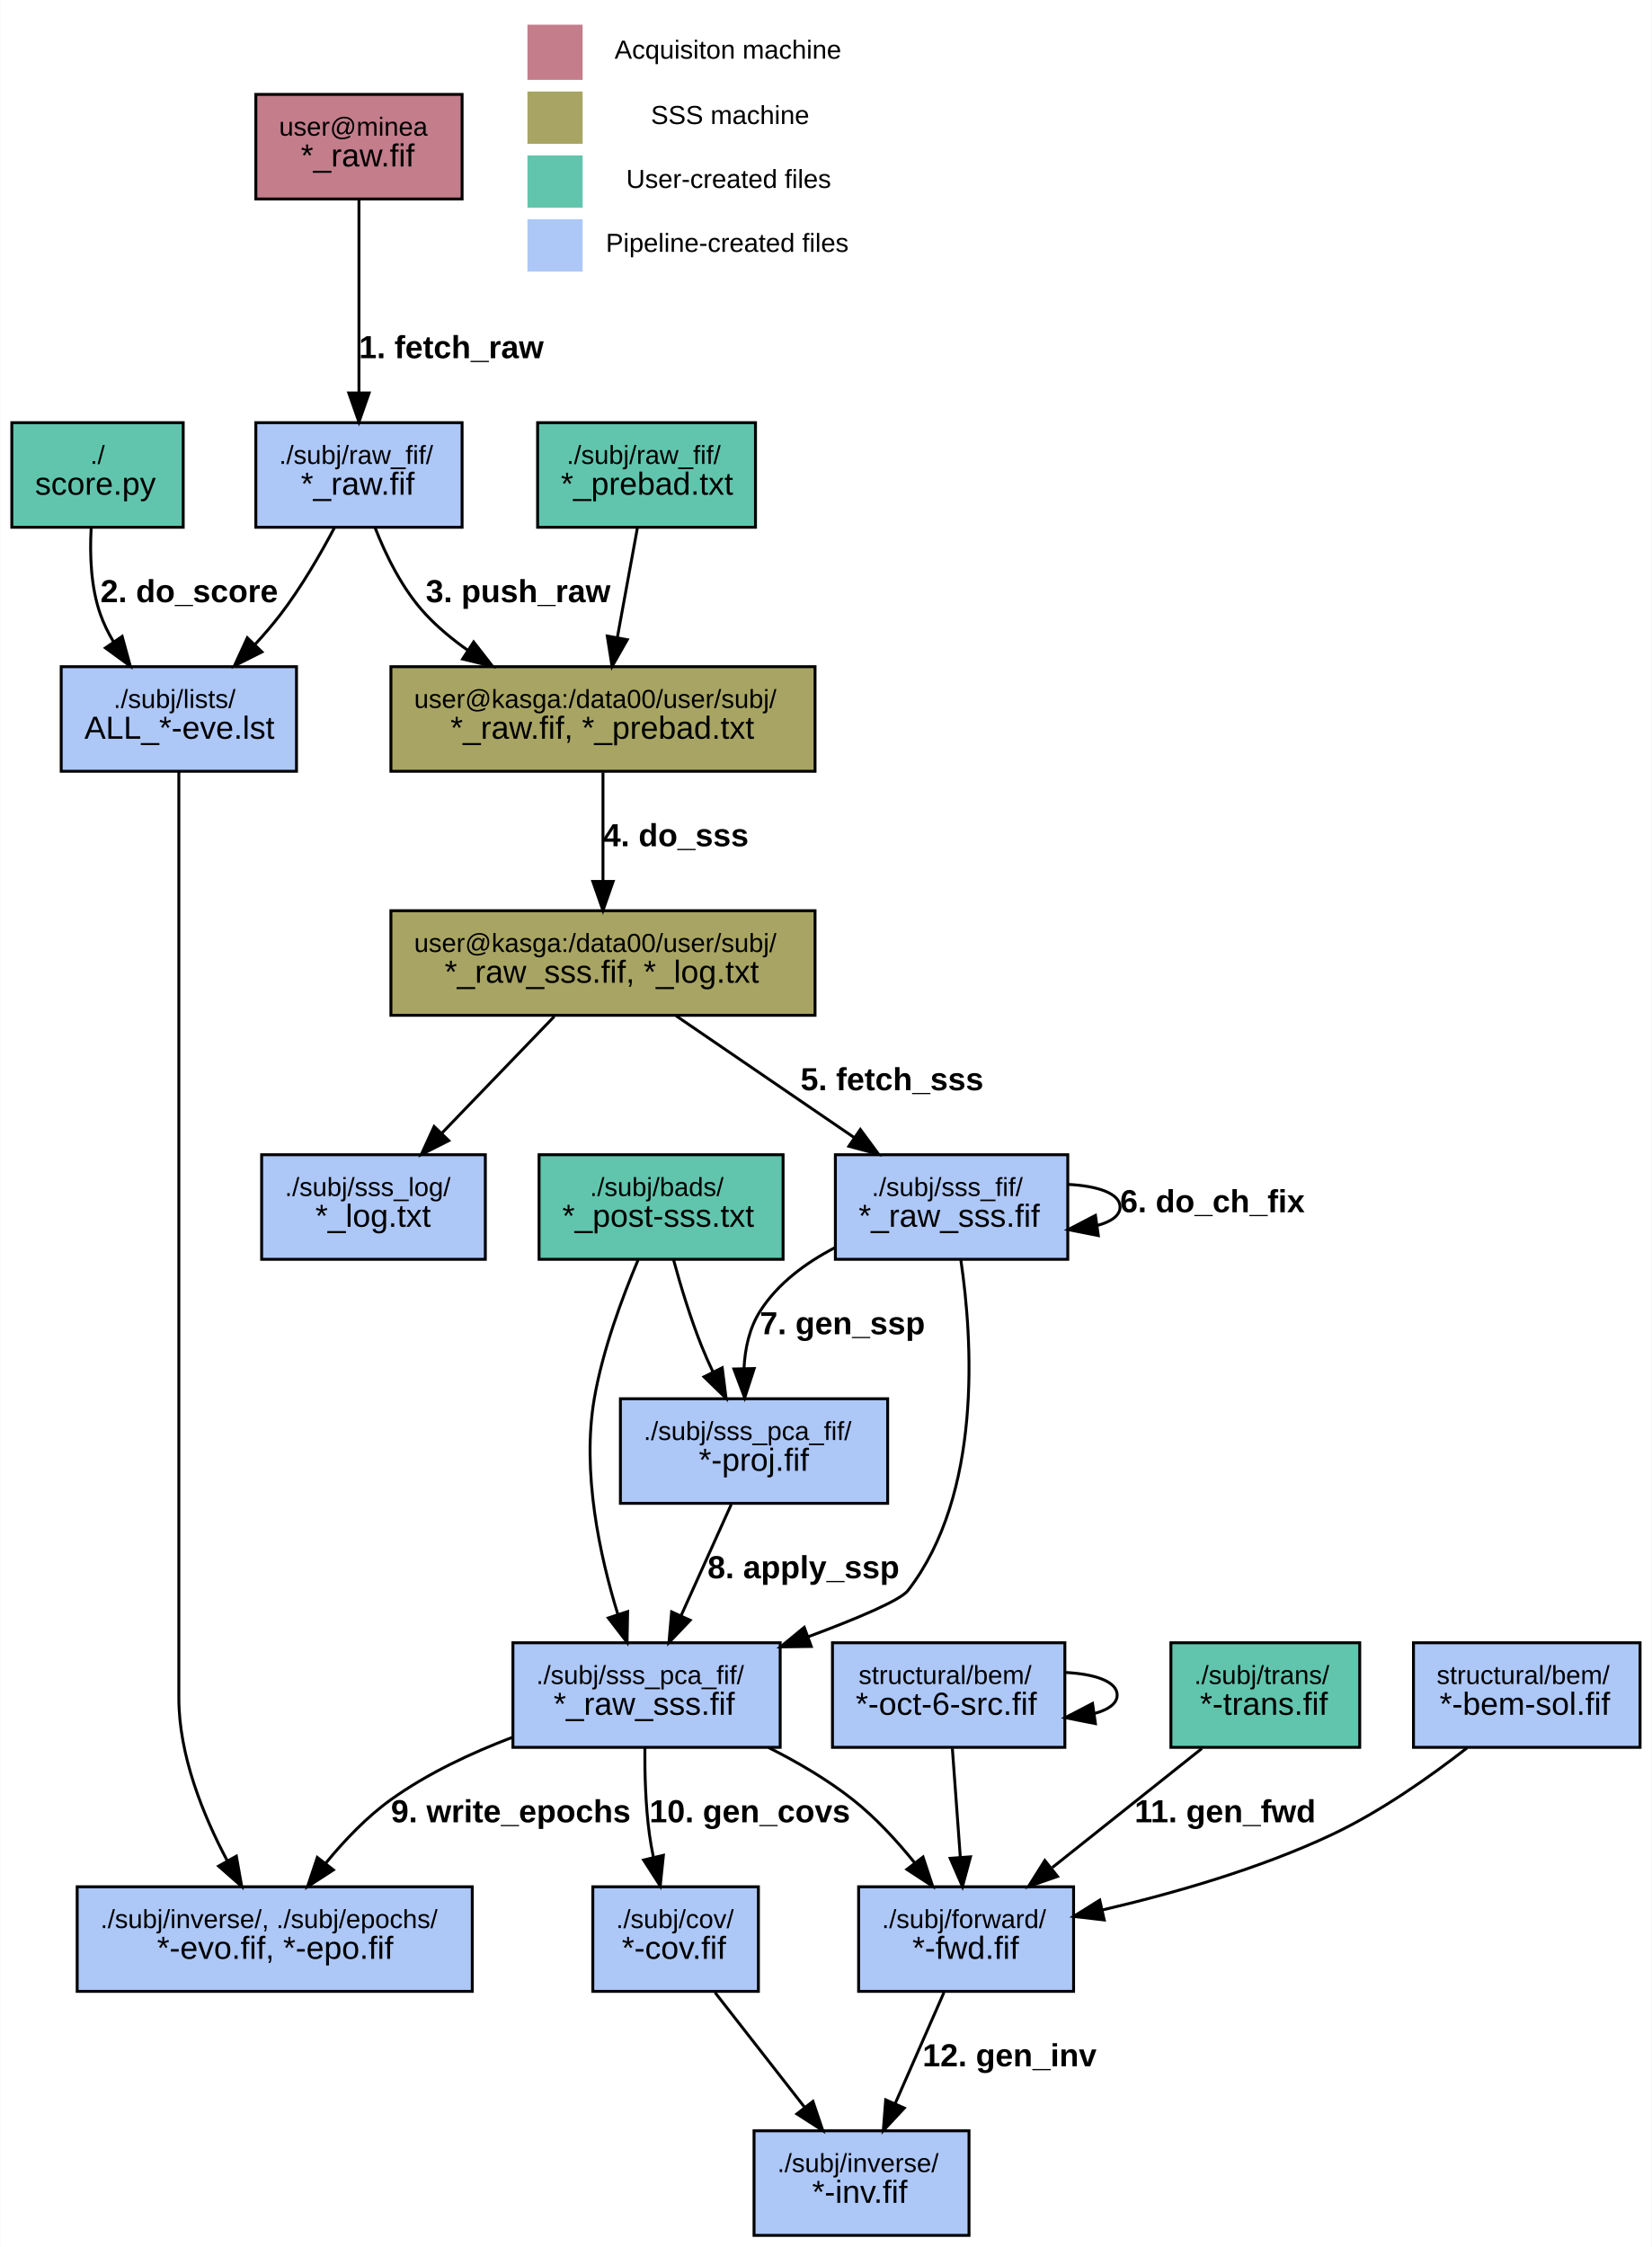
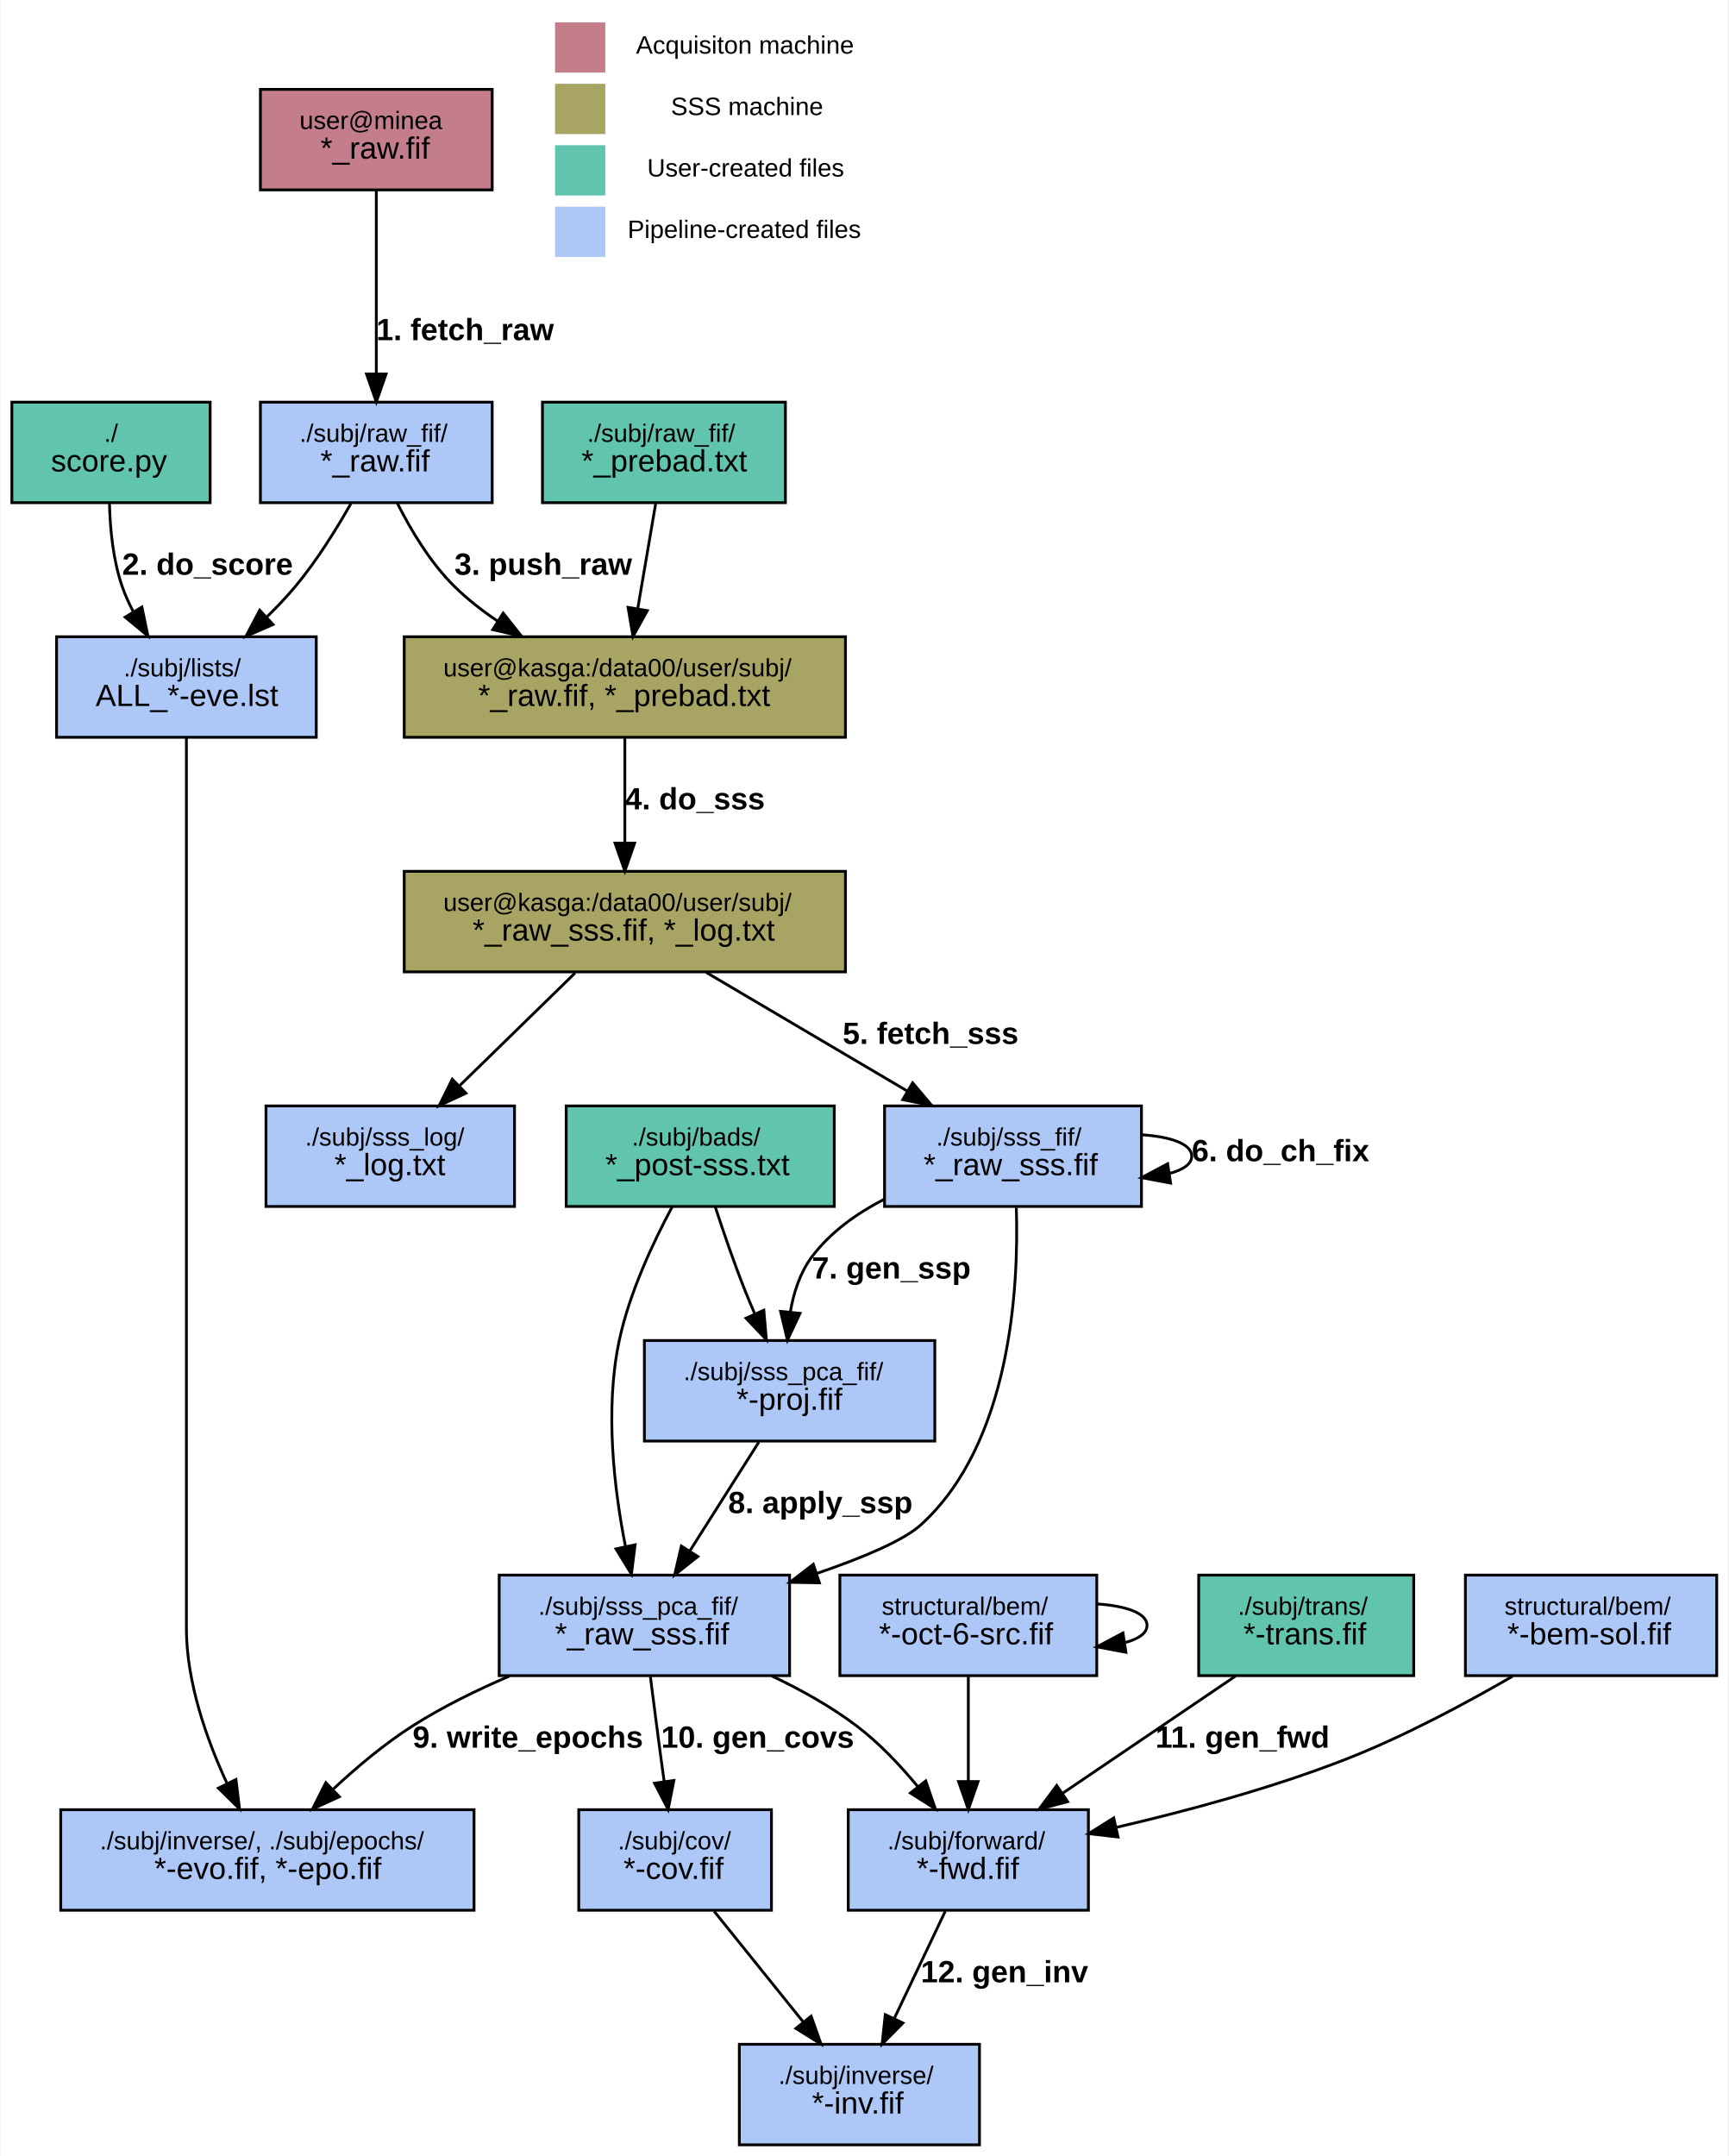
- <svg xmlns="http://www.w3.org/2000/svg" width="569pt" height="774pt" viewBox="0.00 0.00 568.50 773.50">
-   <g id="graph0" class="graph" transform="scale(1 1) rotate(0) translate(4 769.5)">
-     <polygon fill="white" stroke="none" points="-4,4 -4,-769.5 564.5,-769.5 564.5,4 -4,4" />
+ <svg xmlns="http://www.w3.org/2000/svg" width="619pt" height="772pt" viewBox="0.00 0.00 618.50 772.00">
+   <g id="graph0" class="graph" transform="scale(1 1) rotate(0) translate(4 768)">
+     <polygon fill="white" stroke="none" points="-4,4 -4,-768 614.5,-768 614.5,4 -4,4" />
    <g id="node1" class="node">
-       <polygon fill="#61c5ad" stroke="black" points="59,-624 0,-624 0,-588 59,-588 59,-624" />
-       <text text-anchor="start" x="27" y="-609.8" font-family="Arial" font-size="9.00" fill="#000000">./</text>
-       <text text-anchor="start" x="8" y="-599.2" font-family="Arial" font-size="11.00" fill="#000000">score.py</text>
+       <polygon fill="#61c5ad" stroke="black" points="71,-624 0,-624 0,-588 71,-588 71,-624" />
+       <text text-anchor="start" x="33" y="-609.8" font-family="Arial" font-size="9.00" fill="#000000">./</text>
+       <text text-anchor="start" x="14" y="-599.2" font-family="Arial" font-size="11.00" fill="#000000">score.py</text>
    </g>
    <g id="node2" class="node">
-       <polygon fill="#adc7f7" stroke="black" points="98,-540 17,-540 17,-504 98,-504 98,-540" />
-       <text text-anchor="start" x="35" y="-525.8" font-family="Arial" font-size="9.00" fill="#000000">./subj/lists/</text>
-       <text text-anchor="start" x="25" y="-515.2" font-family="Arial" font-size="11.00" fill="#000000">ALL_*-eve.lst</text>
+       <polygon fill="#adc7f7" stroke="black" points="109,-540 16,-540 16,-504 109,-504 109,-540" />
+       <text text-anchor="start" x="40" y="-525.8" font-family="Arial" font-size="9.00" fill="#000000">./subj/lists/</text>
+       <text text-anchor="start" x="30" y="-515.2" font-family="Arial" font-size="11.00" fill="#000000">ALL_*-eve.lst</text>
    </g>
    <g id="edge1" class="edge">
-       <path fill="none" stroke="black" d="M27.312,-587.57C26.805,-578.5 27.187,-567.39 30.5,-558 31.623,-554.82 33.158,-551.69 34.93,-548.7" />
-       <polygon fill="black" stroke="black" points="37.988,-550.43 40.781,-540.21 32.224,-546.458 37.988,-550.43" />
-       <text text-anchor="start" x="30.5" y="-562.2" font-family="Arial" font-weight="bold" font-size="11.00">2. do_score</text>
+       <path fill="none" stroke="black" d="M34.955,-587.61C35.171,-578.56 36.233,-567.44 39.5,-558 40.57,-554.91 41.974,-551.82 43.563,-548.83" />
+       <polygon fill="black" stroke="black" points="46.564,-550.631 48.729,-540.26 40.569,-547.017 46.564,-550.631" />
+       <text text-anchor="start" x="39.5" y="-562.2" font-family="Arial" font-weight="bold" font-size="11.00">2. do_score</text>
    </g>
    <g id="node3" class="node">
-       <polygon fill="#adc7f7" stroke="black" points="158.5,-120 22.5,-120 22.5,-84 158.5,-84 158.5,-120" />
-       <text text-anchor="start" x="30.5" y="-105.8" font-family="Arial" font-size="9.00" fill="#000000">./subj/inverse/, ./subj/epochs/</text>
-       <text text-anchor="start" x="50" y="-95.2" font-family="Arial" font-size="11.00" fill="#000000">*-evo.fif, *-epo.fif</text>
+       <polygon fill="#adc7f7" stroke="black" points="165.5,-120 17.5,-120 17.5,-84 165.5,-84 165.5,-120" />
+       <text text-anchor="start" x="31.5" y="-105.8" font-family="Arial" font-size="9.00" fill="#000000">./subj/inverse/, ./subj/epochs/</text>
+       <text text-anchor="start" x="51" y="-95.2" font-family="Arial" font-size="11.00" fill="#000000">*-evo.fif, *-epo.fif</text>
    </g>
    <g id="edge2" class="edge">
-       <path fill="none" stroke="black" d="M57.5,-503.72C57.5,-487.13 57.5,-461.35 57.5,-439 57.5,-439 57.5,-439 57.5,-185 57.5,-165.3 65.796,-144.74 74.069,-129.14" />
-       <polygon fill="black" stroke="black" points="77.296,-130.543 79.143,-120.11 71.193,-127.113 77.296,-130.543" />
+       <path fill="none" stroke="black" d="M62.5,-503.72C62.5,-487.13 62.5,-461.35 62.5,-439 62.5,-439 62.5,-439 62.5,-185 62.5,-165.62 69.791,-145.06 77.061,-129.37" />
+       <polygon fill="black" stroke="black" points="80.254,-130.809 81.52,-120.29 73.97,-127.723 80.254,-130.809" />
    </g>
    <g id="node4" class="node">
-       <polygon fill="#61c5ad" stroke="black" points="256,-624 181,-624 181,-588 256,-588 256,-624" />
-       <text text-anchor="start" x="191" y="-609.8" font-family="Arial" font-size="9.00" fill="#000000">./subj/raw_fif/</text>
-       <text text-anchor="start" x="189" y="-599.2" font-family="Arial" font-size="11.00" fill="#000000">*_prebad.txt</text>
+       <polygon fill="#61c5ad" stroke="black" points="277,-624 190,-624 190,-588 277,-588 277,-624" />
+       <text text-anchor="start" x="206" y="-609.8" font-family="Arial" font-size="9.00" fill="#000000">./subj/raw_fif/</text>
+       <text text-anchor="start" x="204" y="-599.2" font-family="Arial" font-size="11.00" fill="#000000">*_prebad.txt</text>
    </g>
    <g id="node5" class="node">
-       <polygon fill="#a8a564" stroke="black" points="276.5,-540 130.5,-540 130.5,-504 276.5,-504 276.5,-540" />
-       <text text-anchor="start" x="138.5" y="-525.8" font-family="Arial" font-size="9.00" fill="#000000">user@kasga:/data00/user/subj/</text>
-       <text text-anchor="start" x="151" y="-515.2" font-family="Arial" font-size="11.00" fill="#000000">*_raw.fif, *_prebad.txt</text>
+       <polygon fill="#a8a564" stroke="black" points="298.5,-540 140.5,-540 140.5,-504 298.5,-504 298.5,-540" />
+       <text text-anchor="start" x="154.5" y="-525.8" font-family="Arial" font-size="9.00" fill="#000000">user@kasga:/data00/user/subj/</text>
+       <text text-anchor="start" x="167" y="-515.2" font-family="Arial" font-size="11.00" fill="#000000">*_raw.fif, *_prebad.txt</text>
    </g>
    <g id="edge3" class="edge">
-       <path fill="none" stroke="black" d="M215.32,-587.61C213.34,-576.77 210.74,-562.6 208.49,-550.29" />
-       <polygon fill="black" stroke="black" points="211.866,-549.291 206.63,-540.08 204.979,-550.545 211.866,-549.291" />
+       <path fill="none" stroke="black" d="M230.53,-587.61C228.68,-576.77 226.26,-562.6 224.16,-550.29" />
+       <polygon fill="black" stroke="black" points="227.55,-549.35 222.42,-540.08 220.65,-550.526 227.55,-549.35" />
    </g>
    <g id="node6" class="node">
-       <polygon fill="#a8a564" stroke="black" points="276.5,-456 130.5,-456 130.5,-420 276.5,-420 276.5,-456" />
-       <text text-anchor="start" x="138.5" y="-441.8" font-family="Arial" font-size="9.00" fill="#000000">user@kasga:/data00/user/subj/</text>
-       <text text-anchor="start" x="149" y="-431.2" font-family="Arial" font-size="11.00" fill="#000000">*_raw_sss.fif, *_log.txt</text>
+       <polygon fill="#a8a564" stroke="black" points="298.5,-456 140.5,-456 140.5,-420 298.5,-420 298.5,-456" />
+       <text text-anchor="start" x="154.5" y="-441.8" font-family="Arial" font-size="9.00" fill="#000000">user@kasga:/data00/user/subj/</text>
+       <text text-anchor="start" x="165" y="-431.2" font-family="Arial" font-size="11.00" fill="#000000">*_raw_sss.fif, *_log.txt</text>
    </g>
    <g id="edge4" class="edge">
-       <path fill="none" stroke="black" d="M203.5,-503.61C203.5,-492.77 203.5,-478.6 203.5,-466.29" />
-       <polygon fill="black" stroke="black" points="207,-466.08 203.5,-456.08 200,-466.08 207,-466.08" />
-       <text text-anchor="start" x="203.5" y="-478.2" font-family="Arial" font-weight="bold" font-size="11.00">4. do_sss</text>
+       <path fill="none" stroke="black" d="M219.5,-503.61C219.5,-492.77 219.5,-478.6 219.5,-466.29" />
+       <polygon fill="black" stroke="black" points="223,-466.08 219.5,-456.08 216,-466.08 223,-466.08" />
+       <text text-anchor="start" x="219.5" y="-478.2" font-family="Arial" font-weight="bold" font-size="11.00">4. do_sss</text>
    </g>
    <g id="node7" class="node">
-       <polygon fill="#adc7f7" stroke="black" points="363.5,-372 283.5,-372 283.5,-336 363.5,-336 363.5,-372" />
-       <text text-anchor="start" x="296" y="-357.8" font-family="Arial" font-size="9.00" fill="#000000">./subj/sss_fif/</text>
-       <text text-anchor="start" x="291.5" y="-347.2" font-family="Arial" font-size="11.00" fill="#000000">*_raw_sss.fif</text>
+       <polygon fill="#adc7f7" stroke="black" points="404.5,-372 312.5,-372 312.5,-336 404.5,-336 404.5,-372" />
+       <text text-anchor="start" x="331" y="-357.8" font-family="Arial" font-size="9.00" fill="#000000">./subj/sss_fif/</text>
+       <text text-anchor="start" x="326.5" y="-347.2" font-family="Arial" font-size="11.00" fill="#000000">*_raw_sss.fif</text>
    </g>
    <g id="edge5" class="edge">
-       <path fill="none" stroke="black" d="M228.66,-419.81C246.5,-407.62 270.63,-391.13 290.08,-377.84" />
-       <polygon fill="black" stroke="black" points="292.097,-380.701 298.38,-372.17 288.148,-374.921 292.097,-380.701" />
-       <text text-anchor="start" x="271.5" y="-394.2" font-family="Arial" font-weight="bold" font-size="11.00">5. fetch_sss</text>
+       <path fill="none" stroke="black" d="M248.64,-419.81C269.58,-407.46 298.01,-390.69 320.7,-377.3" />
+       <polygon fill="black" stroke="black" points="322.564,-380.264 329.4,-372.17 319.008,-374.234 322.564,-380.264" />
+       <text text-anchor="start" x="297.5" y="-394.2" font-family="Arial" font-weight="bold" font-size="11.00">5. fetch_sss</text>
    </g>
    <g id="node8" class="node">
-       <polygon fill="#adc7f7" stroke="black" points="163,-372 86,-372 86,-336 163,-336 163,-372" />
-       <text text-anchor="start" x="94" y="-357.8" font-family="Arial" font-size="9.00" fill="#000000">./subj/sss_log/</text>
-       <text text-anchor="start" x="104.5" y="-347.2" font-family="Arial" font-size="11.00" fill="#000000">*_log.txt</text>
+       <polygon fill="#adc7f7" stroke="black" points="180,-372 91,-372 91,-336 180,-336 180,-372" />
+       <text text-anchor="start" x="105" y="-357.8" font-family="Arial" font-size="9.00" fill="#000000">./subj/sss_log/</text>
+       <text text-anchor="start" x="115.5" y="-347.2" font-family="Arial" font-size="11.00" fill="#000000">*_log.txt</text>
    </g>
    <g id="edge6" class="edge">
-       <path fill="none" stroke="black" d="M186.75,-419.61C175.46,-407.9 160.42,-392.29 147.96,-379.35" />
-       <polygon fill="black" stroke="black" points="150.417,-376.856 140.96,-372.08 145.375,-381.711 150.417,-376.856" />
+       <path fill="none" stroke="black" d="M201.69,-419.61C189.69,-407.9 173.7,-392.29 160.44,-379.35" />
+       <polygon fill="black" stroke="black" points="162.598,-376.566 153,-372.08 157.706,-381.572 162.598,-376.566" />
    </g>
    <g id="edge7" class="edge">
-       <path fill="none" stroke="black" d="M363.62,-361.78C373.83,-361.27 381.5,-358.68 381.5,-354 381.5,-351.08 378.5,-348.97 373.76,-347.67" />
-       <polygon fill="black" stroke="black" points="374.015,-344.171 363.62,-346.22 373.024,-351.1 374.015,-344.171" />
-       <text text-anchor="start" x="381.5" y="-352.2" font-family="Arial" font-weight="bold" font-size="11.00">6. do_ch_fix</text>
+       <path fill="none" stroke="black" d="M404.52,-361.68C414.91,-360.99 422.5,-358.43 422.5,-354 422.5,-351.23 419.53,-349.19 414.77,-347.88" />
+       <polygon fill="black" stroke="black" points="414.933,-344.365 404.52,-346.32 413.88,-351.285 414.933,-344.365" />
+       <text text-anchor="start" x="422.5" y="-352.2" font-family="Arial" font-weight="bold" font-size="11.00">6. do_ch_fix</text>
    </g>
    <g id="node10" class="node">
-       <polygon fill="#adc7f7" stroke="black" points="264.5,-204 172.5,-204 172.5,-168 264.5,-168 264.5,-204" />
-       <text text-anchor="start" x="180.5" y="-189.8" font-family="Arial" font-size="9.00" fill="#000000">./subj/sss_pca_fif/</text>
-       <text text-anchor="start" x="186.5" y="-179.2" font-family="Arial" font-size="11.00" fill="#000000">*_raw_sss.fif</text>
+       <polygon fill="#adc7f7" stroke="black" points="278.5,-204 174.5,-204 174.5,-168 278.5,-168 278.5,-204" />
+       <text text-anchor="start" x="188.5" y="-189.8" font-family="Arial" font-size="9.00" fill="#000000">./subj/sss_pca_fif/</text>
+       <text text-anchor="start" x="194.5" y="-179.2" font-family="Arial" font-size="11.00" fill="#000000">*_raw_sss.fif</text>
    </g>
    <g id="edge8" class="edge">
-       <path fill="none" stroke="black" d="M326.71,-335.66C330.72,-308.44 334.22,-255.35 308.5,-222 305.89,-218.61 291.04,-212.36 274.14,-206.07" />
-       <polygon fill="black" stroke="black" points="275.194,-202.729 264.6,-202.58 272.789,-209.303 275.194,-202.729" />
+       <path fill="none" stroke="black" d="M359.69,-335.55C360.59,-307.19 357.8,-251.32 325.5,-222 319.24,-216.32 304.51,-210.15 288.27,-204.61" />
+       <polygon fill="black" stroke="black" points="289.183,-201.226 278.59,-201.42 286.992,-207.874 289.183,-201.226" />
    </g>
    <g id="node11" class="node">
-       <polygon fill="#adc7f7" stroke="black" points="301.5,-288 209.5,-288 209.5,-252 301.5,-252 301.5,-288" />
-       <text text-anchor="start" x="217.5" y="-273.8" font-family="Arial" font-size="9.00" fill="#000000">./subj/sss_pca_fif/</text>
-       <text text-anchor="start" x="236.5" y="-263.2" font-family="Arial" font-size="11.00" fill="#000000">*-proj.fif</text>
+       <polygon fill="#adc7f7" stroke="black" points="330.5,-288 226.5,-288 226.5,-252 330.5,-252 330.5,-288" />
+       <text text-anchor="start" x="240.5" y="-273.8" font-family="Arial" font-size="9.00" fill="#000000">./subj/sss_pca_fif/</text>
+       <text text-anchor="start" x="259.5" y="-263.2" font-family="Arial" font-size="11.00" fill="#000000">*-proj.fif</text>
    </g>
    <g id="edge9" class="edge">
-       <path fill="none" stroke="black" d="M283.4,-340.04C273.29,-334.8 263.59,-327.65 257.5,-318 253.9,-312.29 252.41,-305.36 252.05,-298.6" />
-       <polygon fill="black" stroke="black" points="255.555,-298.396 252.28,-288.32 248.557,-298.239 255.555,-298.396" />
-       <text text-anchor="start" x="257.5" y="-310.2" font-family="Arial" font-weight="bold" font-size="11.00">7. gen_ssp</text>
+       <path fill="none" stroke="black" d="M312.29,-338.54C302.47,-333.48 293.09,-326.78 286.5,-318 282.23,-312.31 279.93,-305.13 278.75,-298.12" />
+       <polygon fill="black" stroke="black" points="282.229,-297.732 277.73,-288.14 275.265,-298.444 282.229,-297.732" />
+       <text text-anchor="start" x="286.5" y="-310.2" font-family="Arial" font-weight="bold" font-size="11.00">7. gen_ssp</text>
    </g>
    <g id="node9" class="node">
-       <polygon fill="#adc7f7" stroke="black" points="329.5,-36 255.5,-36 255.5,-0 329.5,-0 329.5,-36" />
-       <text text-anchor="start" x="263.5" y="-21.8" font-family="Arial" font-size="9.00" fill="#000000">./subj/inverse/</text>
-       <text text-anchor="start" x="275.5" y="-11.2" font-family="Arial" font-size="11.00" fill="#000000">*-inv.fif</text>
+       <polygon fill="#adc7f7" stroke="black" points="346.5,-36 260.5,-36 260.5,-0 346.5,-0 346.5,-36" />
+       <text text-anchor="start" x="274.5" y="-21.8" font-family="Arial" font-size="9.00" fill="#000000">./subj/inverse/</text>
+       <text text-anchor="start" x="286.5" y="-11.2" font-family="Arial" font-size="11.00" fill="#000000">*-inv.fif</text>
    </g>
    <g id="edge10" class="edge">
-       <path fill="none" stroke="black" d="M172.47,-171.51C158.26,-166.12 143.06,-159.01 130.5,-150 122.19,-144.04 114.51,-135.99 108.15,-128.23" />
-       <polygon fill="black" stroke="black" points="110.697,-125.803 101.8,-120.05 105.167,-130.095 110.697,-125.803" />
-       <text text-anchor="start" x="130.5" y="-142.2" font-family="Arial" font-weight="bold" font-size="11.00">9. write_epochs</text>
+       <path fill="none" stroke="black" d="M178.15,-167.83C166.42,-162.81 154.18,-156.8 143.5,-150 133.44,-143.59 123.46,-135.21 114.98,-127.29" />
+       <polygon fill="black" stroke="black" points="117.281,-124.646 107.65,-120.23 112.424,-129.688 117.281,-124.646" />
+       <text text-anchor="start" x="143.5" y="-142.2" font-family="Arial" font-weight="bold" font-size="11.00">9. write_epochs</text>
    </g>
    <g id="node12" class="node">
-       <polygon fill="#adc7f7" stroke="black" points="365.5,-120 291.5,-120 291.5,-84 365.5,-84 365.5,-120" />
-       <text text-anchor="start" x="299.5" y="-105.8" font-family="Arial" font-size="9.00" fill="#000000">./subj/forward/</text>
-       <text text-anchor="start" x="310" y="-95.2" font-family="Arial" font-size="11.00" fill="#000000">*-fwd.fif</text>
+       <polygon fill="#adc7f7" stroke="black" points="385.5,-120 299.5,-120 299.5,-84 385.5,-84 385.5,-120" />
+       <text text-anchor="start" x="313.5" y="-105.8" font-family="Arial" font-size="9.00" fill="#000000">./subj/forward/</text>
+       <text text-anchor="start" x="324" y="-95.2" font-family="Arial" font-size="11.00" fill="#000000">*-fwd.fif</text>
    </g>
    <g id="edge11" class="edge">
-       <path fill="none" stroke="black" d="M260.42,-167.96C270.44,-162.93 280.76,-156.9 289.5,-150 297.32,-143.83 304.66,-135.85 310.81,-128.23" />
-       <polygon fill="black" stroke="black" points="313.671,-130.251 316.99,-120.19 308.121,-125.985 313.671,-130.251" />
+       <path fill="none" stroke="black" d="M272.14,-167.88C282.62,-162.92 293.35,-156.93 302.5,-150 310.53,-143.92 318.05,-135.96 324.36,-128.33" />
+       <polygon fill="black" stroke="black" points="327.256,-130.31 330.7,-120.29 321.76,-125.975 327.256,-130.31" />
    </g>
    <g id="node13" class="node">
-       <polygon fill="#adc7f7" stroke="black" points="257,-120 200,-120 200,-84 257,-84 257,-120" />
-       <text text-anchor="start" x="208" y="-105.8" font-family="Arial" font-size="9.00" fill="#000000">./subj/cov/</text>
-       <text text-anchor="start" x="210" y="-95.2" font-family="Arial" font-size="11.00" fill="#000000">*-cov.fif</text>
+       <polygon fill="#adc7f7" stroke="black" points="272,-120 203,-120 203,-84 272,-84 272,-120" />
+       <text text-anchor="start" x="217" y="-105.8" font-family="Arial" font-size="9.00" fill="#000000">./subj/cov/</text>
+       <text text-anchor="start" x="219" y="-95.2" font-family="Arial" font-size="11.00" fill="#000000">*-cov.fif</text>
    </g>
    <g id="edge12" class="edge">
-       <path fill="none" stroke="black" d="M217.92,-167.96C217.85,-159 218.15,-147.86 219.5,-138 219.85,-135.44 220.32,-132.81 220.86,-130.18" />
-       <polygon fill="black" stroke="black" points="224.303,-130.828 223.21,-120.29 217.493,-129.21 224.303,-130.828" />
-       <text text-anchor="start" x="219.5" y="-142.2" font-family="Arial" font-weight="bold" font-size="11.00">10. gen_covs</text>
+       <path fill="none" stroke="black" d="M228.66,-167.58C229.78,-158.72 231.18,-147.78 232.5,-138 232.85,-135.45 233.21,-132.79 233.58,-130.13" />
+       <polygon fill="black" stroke="black" points="237.066,-130.473 235.01,-120.08 230.136,-129.487 237.066,-130.473" />
+       <text text-anchor="start" x="232.5" y="-142.2" font-family="Arial" font-weight="bold" font-size="11.00">10. gen_covs</text>
    </g>
    <g id="edge13" class="edge">
-       <path fill="none" stroke="black" d="M247.65,-251.61C242.67,-240.56 236.11,-226.03 230.48,-213.55" />
-       <polygon fill="black" stroke="black" points="233.511,-211.757 226.21,-204.08 227.13,-214.635 233.511,-211.757" />
-       <text text-anchor="start" x="239.5" y="-226.2" font-family="Arial" font-weight="bold" font-size="11.00">8. apply_ssp</text>
+       <path fill="none" stroke="black" d="M267.47,-251.61C260.32,-240.34 250.88,-225.45 242.87,-212.81" />
+       <polygon fill="black" stroke="black" points="245.643,-210.648 237.33,-204.08 239.733,-214.399 245.643,-210.648" />
+       <text text-anchor="start" x="256.5" y="-226.2" font-family="Arial" font-weight="bold" font-size="11.00">8. apply_ssp</text>
    </g>
    <g id="edge14" class="edge">
-       <path fill="none" stroke="black" d="M320.87,-83.61C316.01,-72.555 309.63,-58.027 304.16,-45.548" />
-       <polygon fill="black" stroke="black" points="307.228,-43.83 300,-36.084 300.82,-46.647 307.228,-43.83" />
-       <text text-anchor="start" x="313.5" y="-58.2" font-family="Arial" font-weight="bold" font-size="11.00">12. gen_inv</text>
+       <path fill="none" stroke="black" d="M334.23,-83.61C328.92,-72.446 321.92,-57.739 315.95,-45.177" />
+       <polygon fill="black" stroke="black" points="319.083,-43.614 311.63,-36.084 312.76,-46.618 319.083,-43.614" />
+       <text text-anchor="start" x="325.5" y="-58.2" font-family="Arial" font-weight="bold" font-size="11.00">12. gen_inv</text>
    </g>
    <g id="edge15" class="edge">
-       <path fill="none" stroke="black" d="M242.07,-83.61C251.04,-72.118 262.94,-56.871 272.93,-44.075" />
-       <polygon fill="black" stroke="black" points="275.774,-46.12 279.17,-36.084 270.257,-41.812 275.774,-46.12" />
+       <path fill="none" stroke="black" d="M251.5,-83.61C260.75,-72.118 273.02,-56.871 283.32,-44.075" />
+       <polygon fill="black" stroke="black" points="286.208,-46.069 289.75,-36.084 280.754,-41.681 286.208,-46.069" />
    </g>
    <g id="node14" class="node">
-       <polygon fill="#adc7f7" stroke="black" points="155,-624 84,-624 84,-588 155,-588 155,-624" />
-       <text text-anchor="start" x="92" y="-609.8" font-family="Arial" font-size="9.00" fill="#000000">./subj/raw_fif/</text>
-       <text text-anchor="start" x="99.5" y="-599.2" font-family="Arial" font-size="11.00" fill="#000000">*_raw.fif</text>
+       <polygon fill="#adc7f7" stroke="black" points="172,-624 89,-624 89,-588 172,-588 172,-624" />
+       <text text-anchor="start" x="103" y="-609.8" font-family="Arial" font-size="9.00" fill="#000000">./subj/raw_fif/</text>
+       <text text-anchor="start" x="110.5" y="-599.2" font-family="Arial" font-size="11.00" fill="#000000">*_raw.fif</text>
    </g>
    <g id="edge16" class="edge">
-       <path fill="none" stroke="black" d="M111.03,-587.79C106.15,-578.58 99.593,-567.27 92.5,-558 89.855,-554.55 86.888,-551.09 83.829,-547.77" />
-       <polygon fill="black" stroke="black" points="86.098,-545.081 76.633,-540.32 81.063,-549.944 86.098,-545.081" />
+       <path fill="none" stroke="black" d="M121.4,-587.68C116.17,-578.44 109.12,-567.12 101.5,-558 98.383,-554.27 94.867,-550.57 91.256,-547.05" />
+       <polygon fill="black" stroke="black" points="93.518,-544.374 83.806,-540.14 88.758,-549.507 93.518,-544.374" />
    </g>
    <g id="edge17" class="edge">
-       <path fill="none" stroke="black" d="M125.04,-587.87C128.8,-578.24 134.55,-566.49 142.5,-558 146.77,-553.44 151.77,-549.3 157.04,-545.6" />
-       <polygon fill="black" stroke="black" points="158.978,-548.515 165.48,-540.15 155.181,-542.634 158.978,-548.515" />
-       <text text-anchor="start" x="142.5" y="-562.2" font-family="Arial" font-weight="bold" font-size="11.00">3. push_raw</text>
+       <path fill="none" stroke="black" d="M138,-587.89C142.83,-578.28 149.83,-566.53 158.5,-558 163.07,-553.5 168.33,-549.38 173.81,-545.67" />
+       <polygon fill="black" stroke="black" points="175.933,-548.469 182.52,-540.17 172.196,-542.55 175.933,-548.469" />
+       <text text-anchor="start" x="158.5" y="-562.2" font-family="Arial" font-weight="bold" font-size="11.00">3. push_raw</text>
    </g>
    <g id="node15" class="node">
-       <polygon fill="#c37d8b" stroke="black" points="155,-737 84,-737 84,-701 155,-701 155,-737" />
-       <text text-anchor="start" x="92" y="-722.8" font-family="Arial" font-size="9.00" fill="#000000">user@minea</text>
-       <text text-anchor="start" x="99.5" y="-712.2" font-family="Arial" font-size="11.00" fill="#000000">*_raw.fif</text>
+       <polygon fill="#c37d8b" stroke="black" points="172,-736 89,-736 89,-700 172,-700 172,-736" />
+       <text text-anchor="start" x="103" y="-721.8" font-family="Arial" font-size="9.00" fill="#000000">user@minea</text>
+       <text text-anchor="start" x="110.5" y="-711.2" font-family="Arial" font-size="11.00" fill="#000000">*_raw.fif</text>
    </g>
    <g id="edge18" class="edge">
-       <path fill="none" stroke="black" d="M119.5,-700.66C119.5,-682.9 119.5,-655.04 119.5,-634.32" />
-       <polygon fill="black" stroke="black" points="123,-634.22 119.5,-624.22 116,-634.22 123,-634.22" />
-       <text text-anchor="start" x="119.5" y="-646.2" font-family="Arial" font-weight="bold" font-size="11.00">1. fetch_raw</text>
+       <path fill="none" stroke="black" d="M130.5,-699.81C130.5,-682.21 130.5,-654.61 130.5,-634.07" />
+       <polygon fill="black" stroke="black" points="134,-634.07 130.5,-624.07 127,-634.07 134,-634.07" />
+       <text text-anchor="start" x="130.5" y="-646.2" font-family="Arial" font-weight="bold" font-size="11.00">1. fetch_raw</text>
    </g>
    <g id="node16" class="node">
-       <polygon fill="#c37d8b" stroke="none" points="177.5,-742 177.5,-761 196.5,-761 196.5,-742 177.5,-742" />
-       <text text-anchor="start" x="182" y="-749.3" font-family="Arial" font-size="9.00">    </text>
-       <text text-anchor="start" x="207.5" y="-749.3" font-family="Arial" font-size="9.00">Acquisiton machine</text>
-       <polygon fill="#a8a564" stroke="none" points="177.5,-720 177.5,-738 196.5,-738 196.5,-720 177.5,-720" />
-       <text text-anchor="start" x="182" y="-726.8" font-family="Arial" font-size="9.00">    </text>
-       <text text-anchor="start" x="220" y="-726.8" font-family="Arial" font-size="9.00">SSS machine</text>
-       <polygon fill="#61c5ad" stroke="none" points="177.5,-698 177.5,-716 196.5,-716 196.5,-698 177.5,-698" />
-       <text text-anchor="start" x="182" y="-704.8" font-family="Arial" font-size="9.00">    </text>
-       <text text-anchor="start" x="211.5" y="-704.8" font-family="Arial" font-size="9.00">User-created files</text>
-       <polygon fill="#adc7f7" stroke="none" points="177.5,-676 177.5,-694 196.5,-694 196.5,-676 177.5,-676" />
-       <text text-anchor="start" x="182" y="-682.8" font-family="Arial" font-size="9.00">    </text>
-       <text text-anchor="start" x="204.5" y="-682.8" font-family="Arial" font-size="9.00">Pipeline-created files</text>
+       <polygon fill="#c37d8b" stroke="none" points="194.5,-742 194.5,-760 212.5,-760 212.5,-742 194.5,-742" />
+       <text text-anchor="start" x="198.5" y="-748.8" font-family="Arial" font-size="9.00">    </text>
+       <text text-anchor="start" x="223.5" y="-748.8" font-family="Arial" font-size="9.00">Acquisiton machine</text>
+       <polygon fill="#a8a564" stroke="none" points="194.5,-720 194.5,-738 212.5,-738 212.5,-720 194.5,-720" />
+       <text text-anchor="start" x="198.5" y="-726.8" font-family="Arial" font-size="9.00">    </text>
+       <text text-anchor="start" x="236" y="-726.8" font-family="Arial" font-size="9.00">SSS machine</text>
+       <polygon fill="#61c5ad" stroke="none" points="194.5,-698 194.5,-716 212.5,-716 212.5,-698 194.5,-698" />
+       <text text-anchor="start" x="198.5" y="-704.8" font-family="Arial" font-size="9.00">    </text>
+       <text text-anchor="start" x="227.5" y="-704.8" font-family="Arial" font-size="9.00">User-created files</text>
+       <polygon fill="#adc7f7" stroke="none" points="194.5,-676 194.5,-694 212.5,-694 212.5,-676 194.5,-676" />
+       <text text-anchor="start" x="198.5" y="-682.8" font-family="Arial" font-size="9.00">    </text>
+       <text text-anchor="start" x="220.5" y="-682.8" font-family="Arial" font-size="9.00">Pipeline-created files</text>
    </g>
    <g id="node17" class="node">
-       <polygon fill="#adc7f7" stroke="black" points="362.5,-204 282.5,-204 282.5,-168 362.5,-168 362.5,-204" />
-       <text text-anchor="start" x="291.5" y="-189.8" font-family="Arial" font-size="9.00" fill="#000000">structural/bem/</text>
-       <text text-anchor="start" x="290.5" y="-179.2" font-family="Arial" font-size="11.00" fill="#000000">*-oct-6-src.fif</text>
+       <polygon fill="#adc7f7" stroke="black" points="388.5,-204 296.5,-204 296.5,-168 388.5,-168 388.5,-204" />
+       <text text-anchor="start" x="311.5" y="-189.8" font-family="Arial" font-size="9.00" fill="#000000">structural/bem/</text>
+       <text text-anchor="start" x="310.5" y="-179.2" font-family="Arial" font-size="11.00" fill="#000000">*-oct-6-src.fif</text>
    </g>
    <g id="edge19" class="edge">
-       <path fill="none" stroke="black" d="M323.77,-167.61C324.57,-156.77 325.6,-142.6 326.5,-130.29" />
-       <polygon fill="black" stroke="black" points="330.008,-130.31 327.25,-120.08 323.027,-129.797 330.008,-130.31" />
+       <path fill="none" stroke="black" d="M342.5,-167.61C342.5,-156.77 342.5,-142.6 342.5,-130.29" />
+       <polygon fill="black" stroke="black" points="346,-130.08 342.5,-120.08 339,-130.08 346,-130.08" />
    </g>
    <g id="edge20" class="edge">
-       <path fill="none" stroke="black" d="M362.62,-193.78C372.83,-193.27 380.5,-190.68 380.5,-186 380.5,-183.08 377.5,-180.97 372.76,-179.67" />
-       <polygon fill="black" stroke="black" points="373.015,-176.171 362.62,-178.22 372.024,-183.1 373.015,-176.171" />
+       <path fill="none" stroke="black" d="M388.52,-193.68C398.91,-192.99 406.5,-190.43 406.5,-186 406.5,-183.23 403.53,-181.19 398.77,-179.88" />
+       <polygon fill="black" stroke="black" points="398.933,-176.365 388.52,-178.32 397.88,-183.285 398.933,-176.365" />
    </g>
    <g id="node18" class="node">
-       <polygon fill="#61c5ad" stroke="black" points="464,-204 399,-204 399,-168 464,-168 464,-204" />
-       <text text-anchor="start" x="407" y="-189.8" font-family="Arial" font-size="9.00" fill="#000000">./subj/trans/</text>
-       <text text-anchor="start" x="409" y="-179.2" font-family="Arial" font-size="11.00" fill="#000000">*-trans.fif</text>
+       <polygon fill="#61c5ad" stroke="black" points="502,-204 425,-204 425,-168 502,-168 502,-204" />
+       <text text-anchor="start" x="439" y="-189.8" font-family="Arial" font-size="9.00" fill="#000000">./subj/trans/</text>
+       <text text-anchor="start" x="441" y="-179.2" font-family="Arial" font-size="11.00" fill="#000000">*-trans.fif</text>
    </g>
    <g id="edge21" class="edge">
-       <path fill="none" stroke="black" d="M409.66,-167.61C394.67,-155.68 374.6,-139.7 358.17,-126.62" />
-       <polygon fill="black" stroke="black" points="359.962,-123.573 349.96,-120.08 355.601,-129.048 359.962,-123.573" />
-       <text text-anchor="start" x="386.5" y="-142.2" font-family="Arial" font-weight="bold" font-size="11.00">11. gen_fwd</text>
+       <path fill="none" stroke="black" d="M438.13,-167.81C420.15,-155.62 395.81,-139.13 376.2,-125.84" />
+       <polygon fill="black" stroke="black" points="378.072,-122.881 367.83,-120.17 374.146,-128.676 378.072,-122.881" />
+       <text text-anchor="start" x="409.5" y="-142.2" font-family="Arial" font-weight="bold" font-size="11.00">11. gen_fwd</text>
    </g>
    <g id="node19" class="node">
-       <polygon fill="#61c5ad" stroke="black" points="265.5,-372 181.5,-372 181.5,-336 265.5,-336 265.5,-372" />
-       <text text-anchor="start" x="199" y="-357.8" font-family="Arial" font-size="9.00" fill="#000000">./subj/bads/</text>
-       <text text-anchor="start" x="189.5" y="-347.2" font-family="Arial" font-size="11.00" fill="#000000">*_post-sss.txt</text>
+       <polygon fill="#61c5ad" stroke="black" points="294.5,-372 198.5,-372 198.5,-336 294.5,-336 294.5,-372" />
+       <text text-anchor="start" x="222" y="-357.8" font-family="Arial" font-size="9.00" fill="#000000">./subj/bads/</text>
+       <text text-anchor="start" x="212.5" y="-347.2" font-family="Arial" font-size="11.00" fill="#000000">*_post-sss.txt</text>
    </g>
    <g id="edge22" class="edge">
-       <path fill="none" stroke="black" d="M215.59,-335.78C210.14,-322.92 203.38,-304.75 200.5,-288 196.17,-262.77 202.37,-234.04 208.65,-213.68" />
-       <polygon fill="black" stroke="black" points="211.988,-214.733 211.79,-204.14 205.339,-212.544 211.988,-214.733" />
+       <path fill="none" stroke="black" d="M236.4,-335.75C229.56,-323.03 221.13,-305.04 217.5,-288 212.25,-263.37 215.68,-234.72 219.73,-214.24" />
+       <polygon fill="black" stroke="black" points="223.178,-214.853 221.86,-204.34 216.335,-213.38 223.178,-214.853" />
    </g>
    <g id="edge23" class="edge">
-       <path fill="none" stroke="black" d="M227.81,-335.77C230.26,-326.76 233.63,-315.64 237.5,-306 238.66,-303.11 239.98,-300.15 241.36,-297.22" />
-       <polygon fill="black" stroke="black" points="244.552,-298.661 245.88,-288.15 238.287,-295.539 244.552,-298.661" />
+       <path fill="none" stroke="black" d="M251.87,-335.88C254.8,-326.9 258.61,-315.77 262.5,-306 263.59,-303.26 264.77,-300.43 266,-297.62" />
+       <polygon fill="black" stroke="black" points="269.281,-298.857 270.18,-288.3 262.894,-295.992 269.281,-298.857" />
    </g>
    <g id="node20" class="node">
-       <polygon fill="#adc7f7" stroke="black" points="560.5,-204 482.5,-204 482.5,-168 560.5,-168 560.5,-204" />
-       <text text-anchor="start" x="490.5" y="-189.8" font-family="Arial" font-size="9.00" fill="#000000">structural/bem/</text>
-       <text text-anchor="start" x="491.5" y="-179.2" font-family="Arial" font-size="11.00" fill="#000000">*-bem-sol.fif</text>
+       <polygon fill="#adc7f7" stroke="black" points="610.5,-204 520.5,-204 520.5,-168 610.5,-168 610.5,-204" />
+       <text text-anchor="start" x="534.5" y="-189.8" font-family="Arial" font-size="9.00" fill="#000000">structural/bem/</text>
+       <text text-anchor="start" x="535.5" y="-179.2" font-family="Arial" font-size="11.00" fill="#000000">*-bem-sol.fif</text>
    </g>
    <g id="edge24" class="edge">
-       <path fill="none" stroke="black" d="M500.92,-167.78C488.22,-157.89 471.2,-145.89 454.5,-138 429.53,-126.21 399.85,-117.72 375.57,-112.06" />
-       <polygon fill="black" stroke="black" points="376.044,-108.579 365.52,-109.8 374.508,-115.409 376.044,-108.579" />
+       <path fill="none" stroke="black" d="M537.38,-167.77C520.5,-157.99 498.31,-146.12 477.5,-138 451.12,-127.7 420.66,-119.51 395.36,-113.64" />
+       <polygon fill="black" stroke="black" points="396.106,-110.22 385.58,-111.43 394.563,-117.048 396.106,-110.22" />
    </g>
  </g>
</svg>
